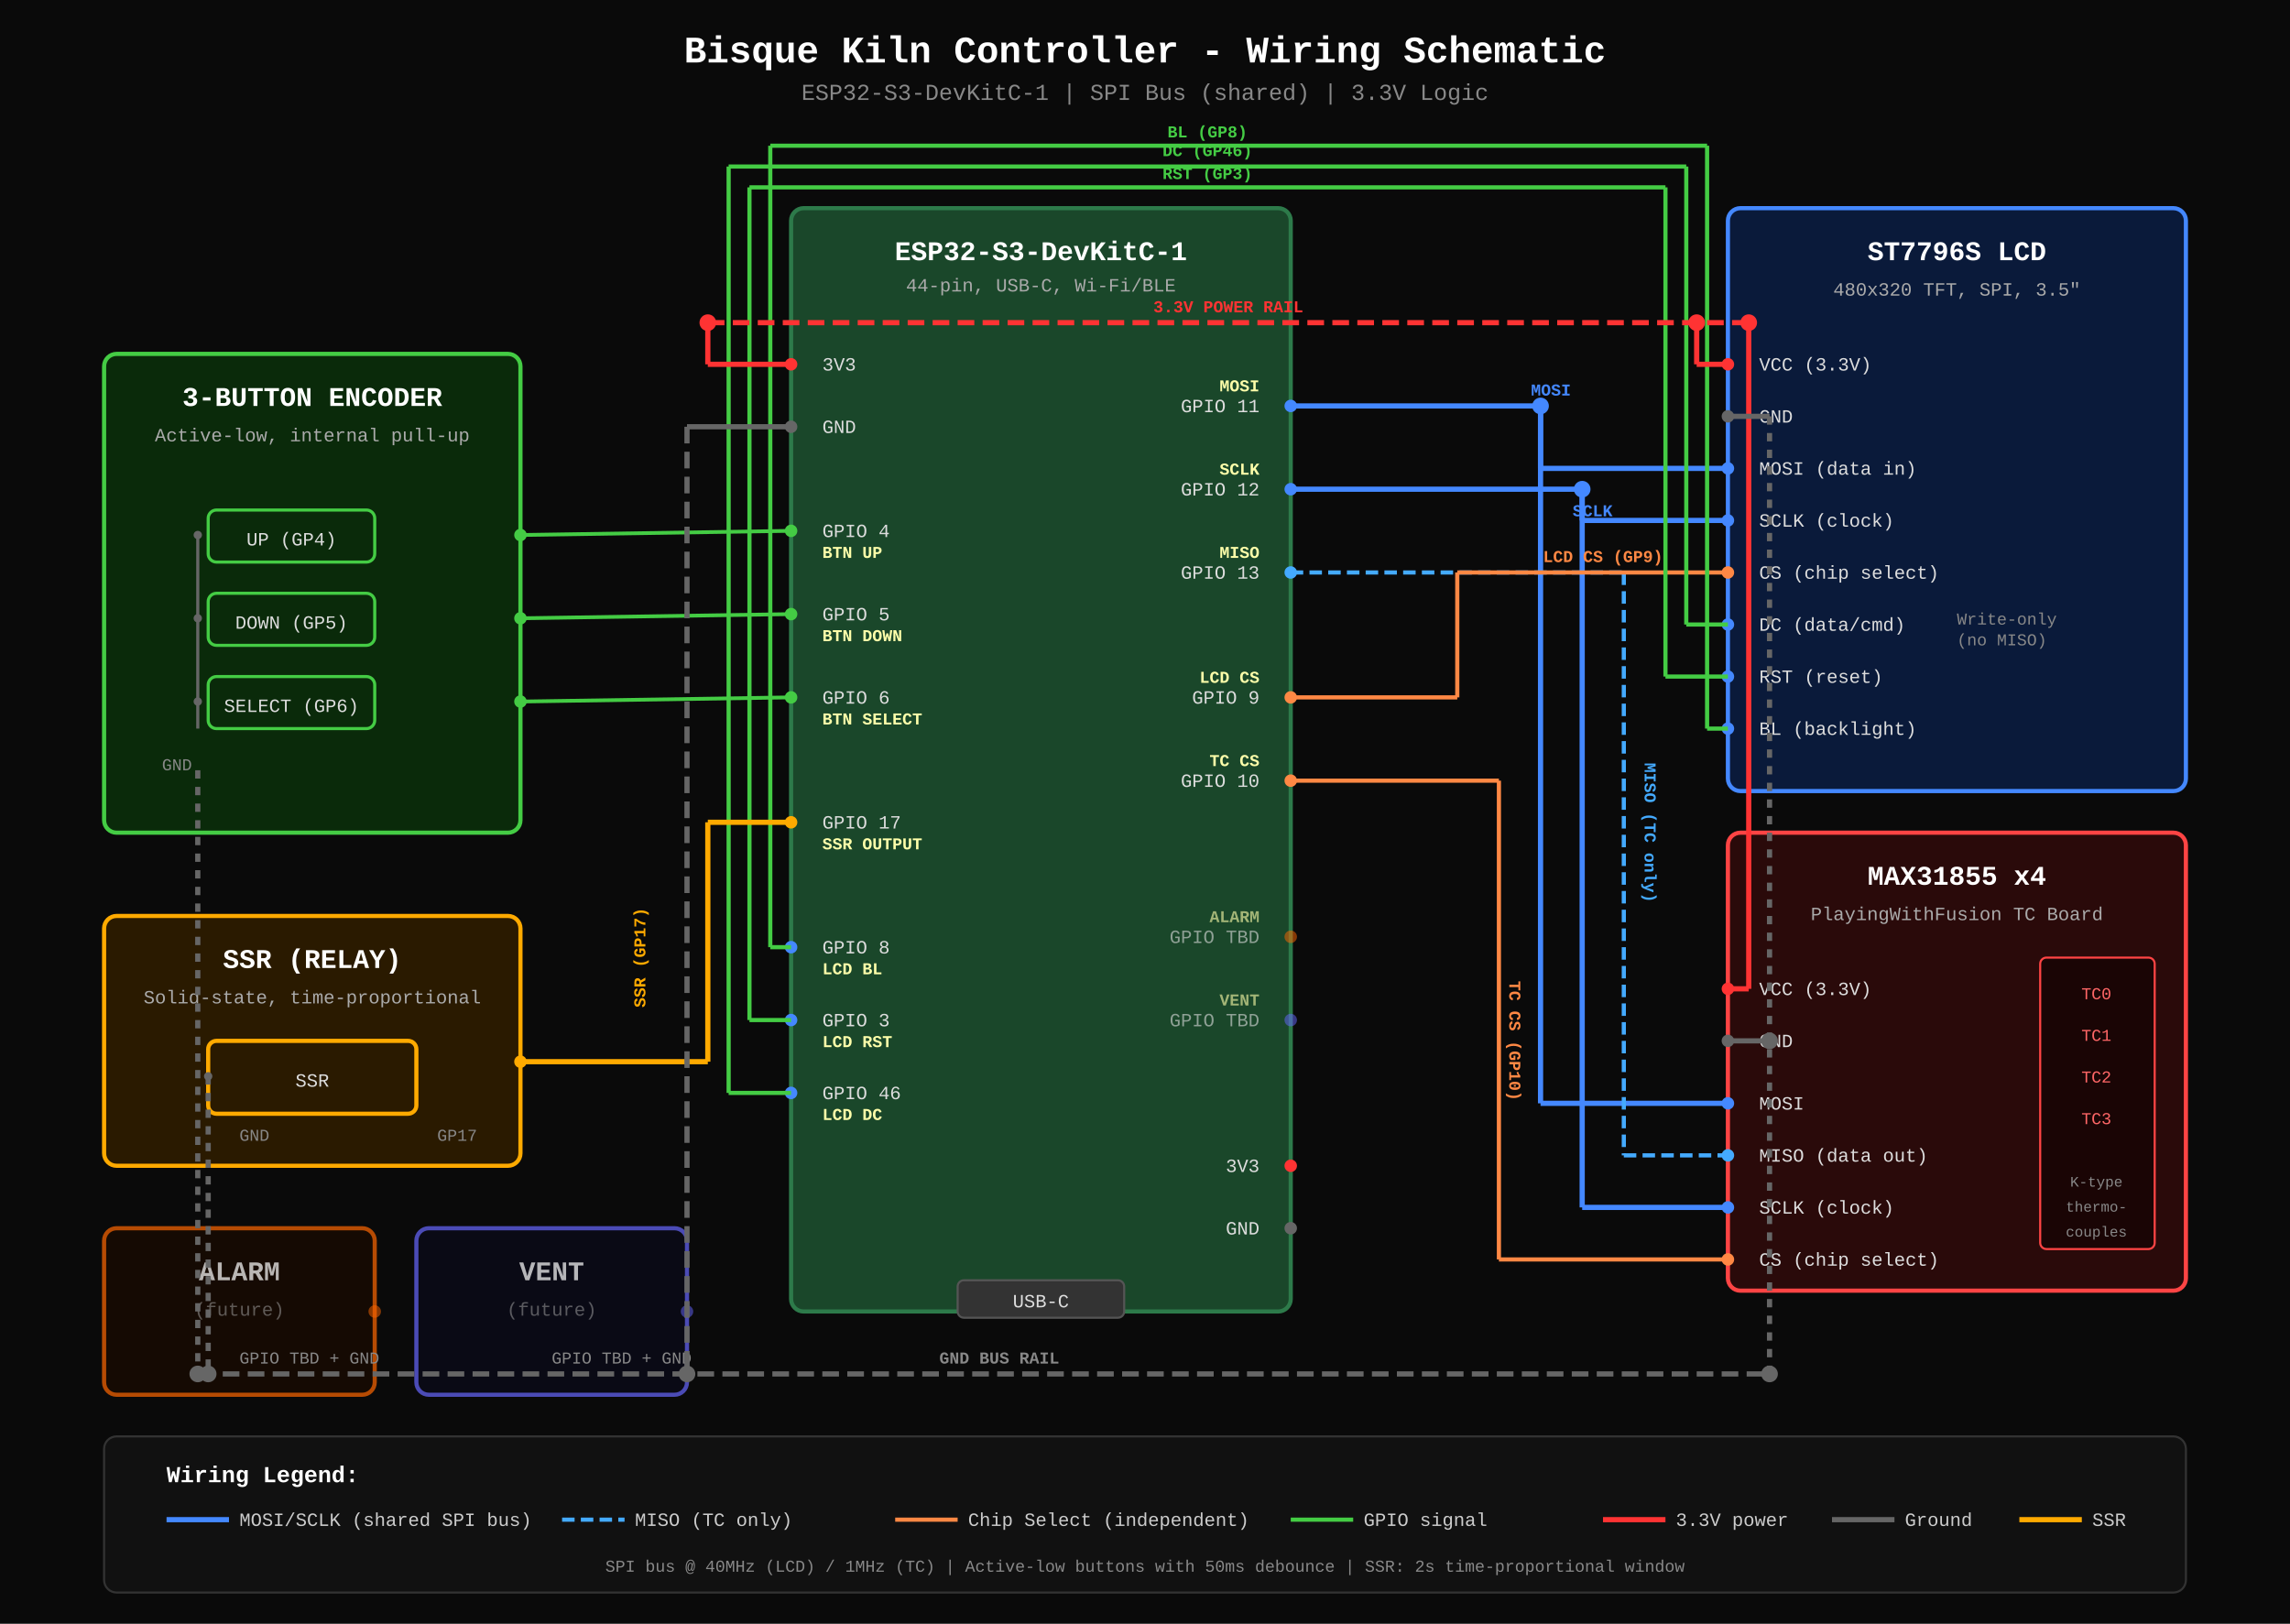
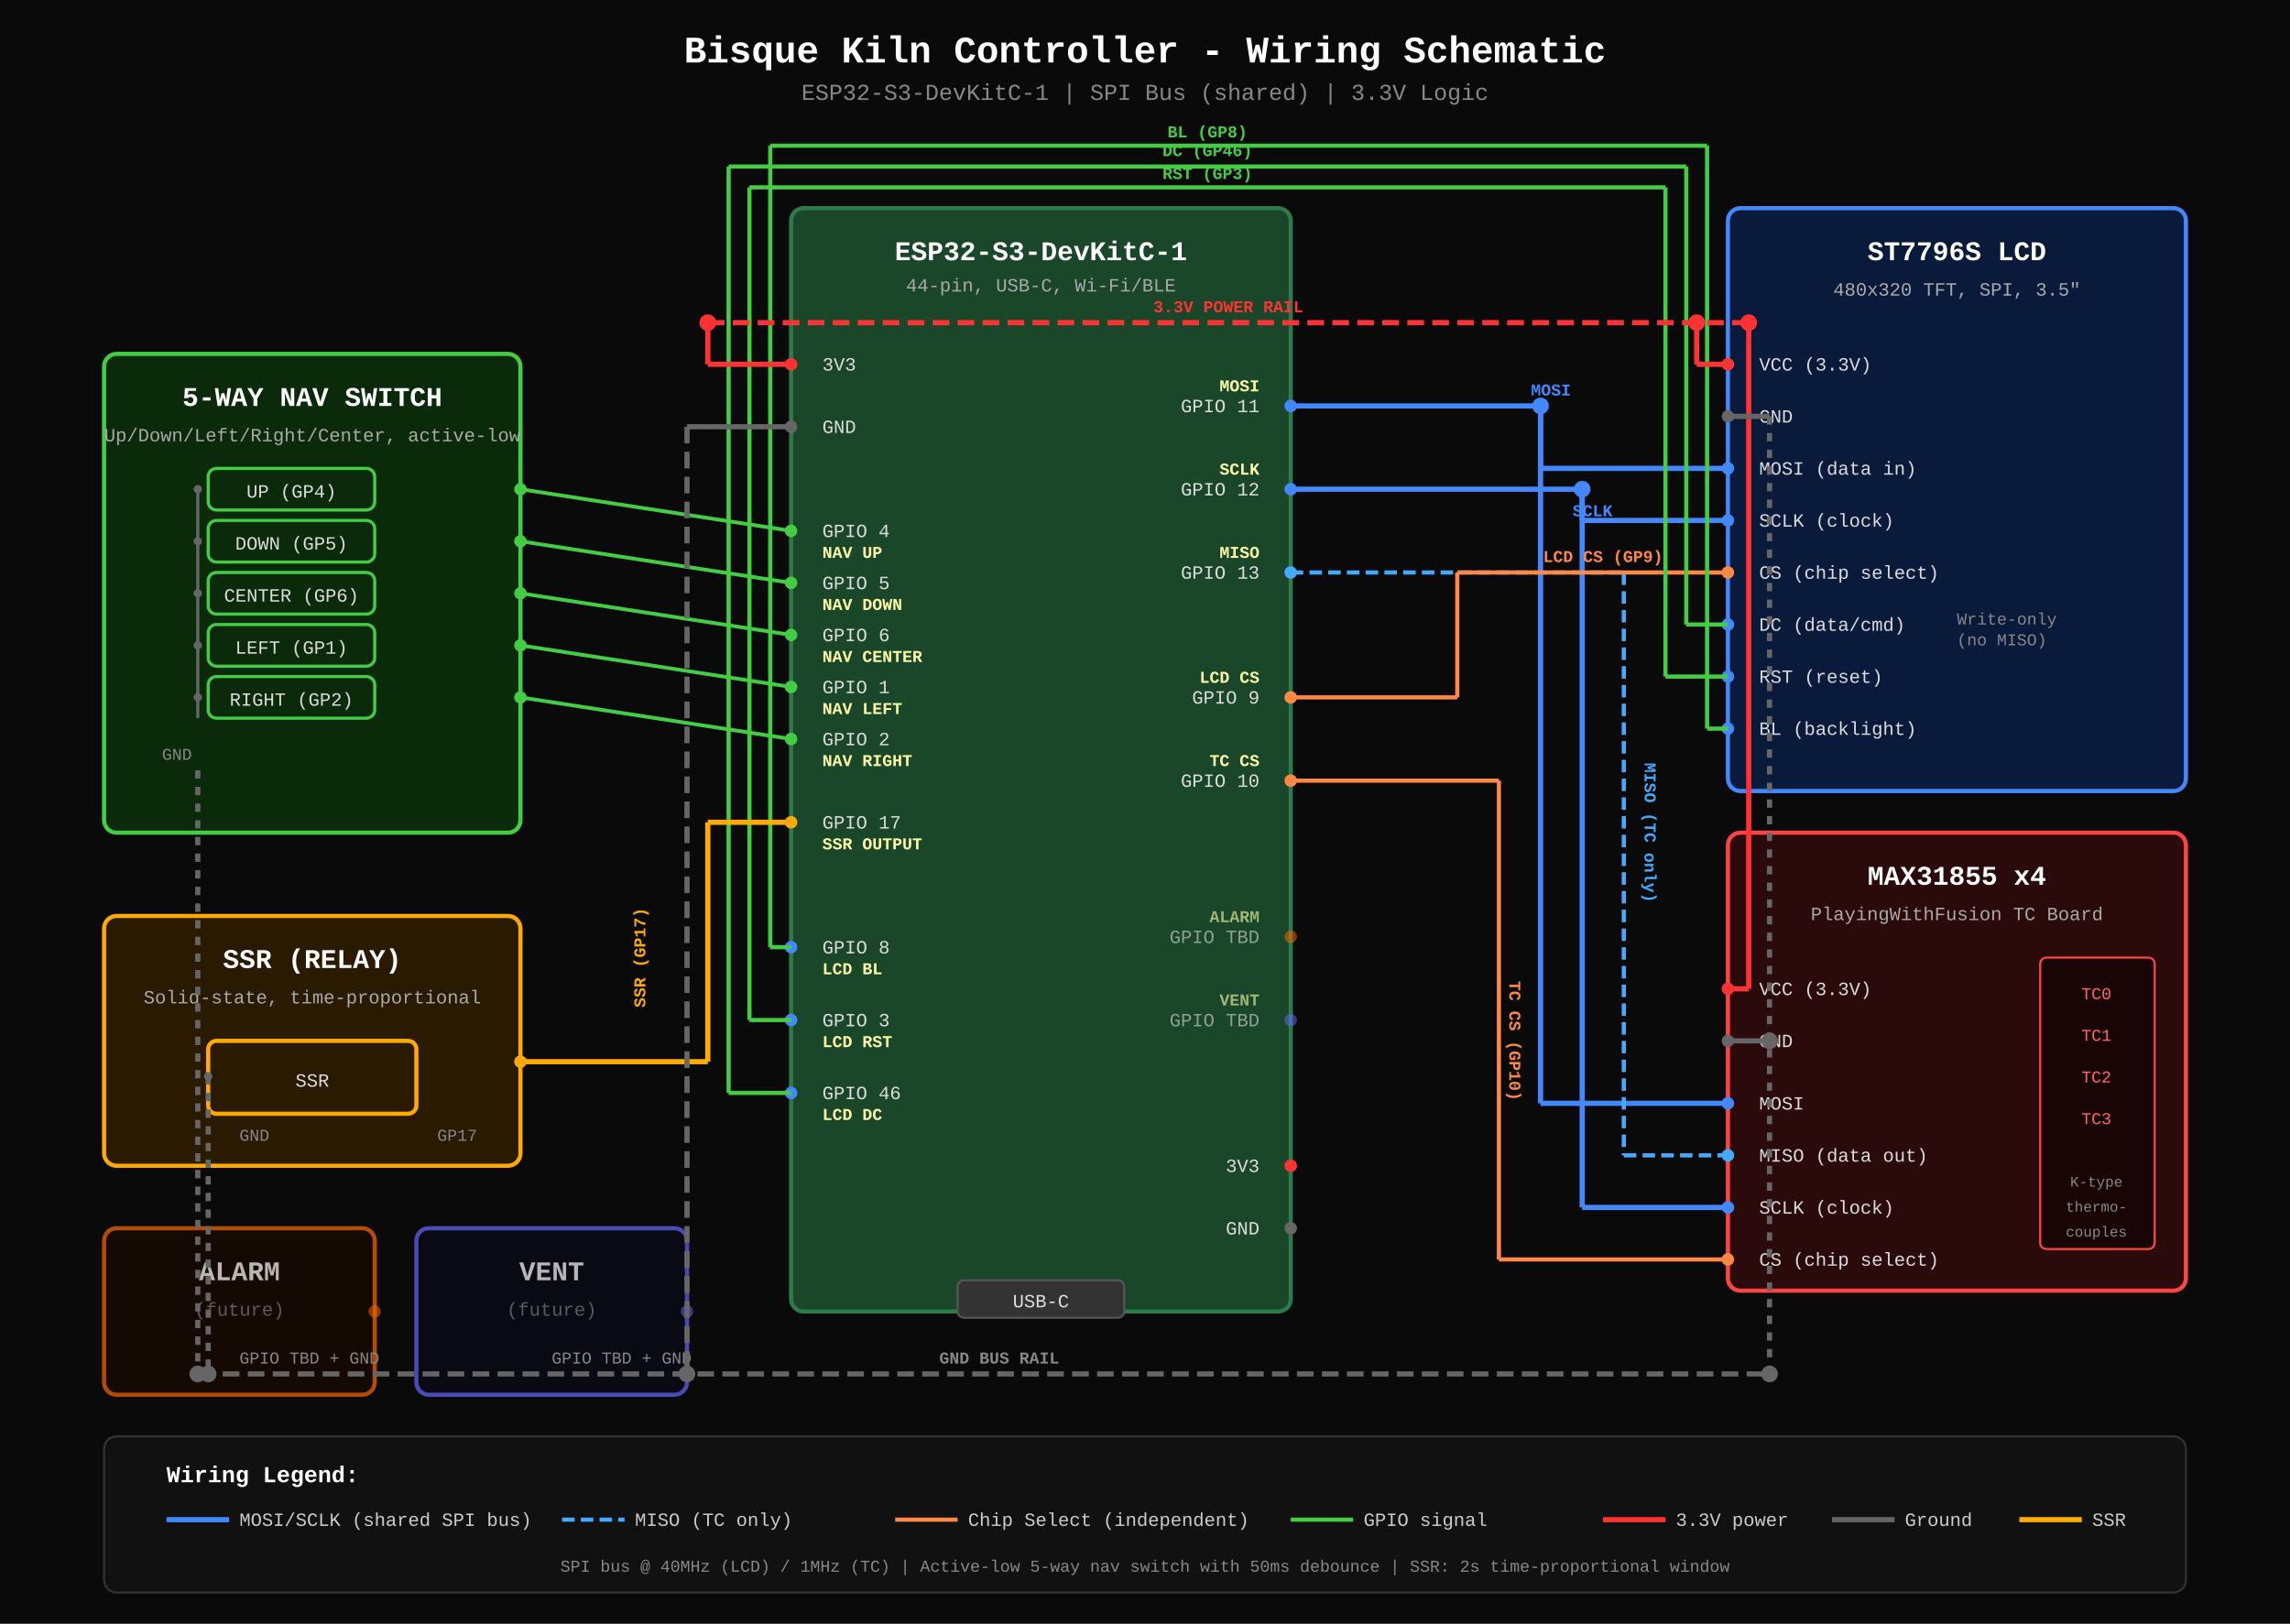
<svg xmlns="http://www.w3.org/2000/svg" viewBox="0 0 1100 780" font-family="'Courier New', monospace">
  <defs>
    <style>
      .bg { fill: #0a0a0a; }
      .title { font-size: 18px; fill: #fff; text-anchor: middle; font-weight: bold; }
      .subtitle { font-size: 11px; fill: #888; text-anchor: middle; }
      .comp-box { stroke-width: 2; rx: 6; }
      .comp-label { font-size: 13px; fill: #fff; text-anchor: middle; font-weight: bold; }
      .comp-sublabel { font-size: 9px; fill: #aaa; text-anchor: middle; }
      .pin-text { font-size: 9px; fill: #ddd; }
      .pin-text-r { font-size: 9px; fill: #ddd; text-anchor: end; }
      .pin-text-c { font-size: 9px; fill: #ddd; text-anchor: middle; }
      .gpio-text { font-size: 8px; fill: #ffa; font-weight: bold; }
      .gpio-text-r { font-size: 8px; fill: #ffa; font-weight: bold; text-anchor: end; }
      .wire-spi { stroke: #4488ff; stroke-width: 2.5; fill: none; }
      .wire-spi-miso { stroke: #44aaff; stroke-width: 2; fill: none; stroke-dasharray: 6,3; }
      .wire-cs { stroke: #ff8844; stroke-width: 2; fill: none; }
      .wire-gpio { stroke: #44cc44; stroke-width: 2; fill: none; }
      .wire-pwr { stroke: #ff3333; stroke-width: 2.5; fill: none; }
      .wire-gnd { stroke: #666; stroke-width: 2.5; fill: none; }
      .wire-btn { stroke: #44cc44; stroke-width: 1.8; fill: none; }
      .wire-ssr { stroke: #ffaa00; stroke-width: 2.5; fill: none; }
      .wire-label { font-size: 8px; text-anchor: middle; font-weight: bold; }
      .bus-line { stroke-width: 4; fill: none; }
      .bus-spi { stroke: #4488ff; }
      .bus-pwr { stroke: #ff3333; }
      .bus-gnd { stroke: #666; }
      .node { r: 4; }
      .node-spi { fill: #4488ff; }
      .node-pwr { fill: #ff3333; }
      .node-gnd { fill: #666; }
      .node-cs { fill: #ff8844; }
      .legend-box { fill: #111; stroke: #333; stroke-width: 1; rx: 6; }
      .legend-text { font-size: 9px; fill: #ccc; }
      .legend-title { font-size: 11px; fill: #fff; font-weight: bold; }
      .note { font-size: 8px; fill: #888; }
      .pin-dot { r: 3; }
    </style>
    <marker id="arr" markerWidth="8" markerHeight="6" refX="8" refY="3" orient="auto">
      <path d="M0,0 L8,3 L0,6 Z" fill="#888" />
    </marker>
  </defs>
  <rect width="1100" height="780" class="bg" />
  <text x="550" y="30" class="title">Bisque Kiln Controller - Wiring Schematic</text>
  <text x="550" y="48" class="subtitle">ESP32-S3-DevKitC-1 | SPI Bus (shared) | 3.3V Logic</text>
  <rect x="380" y="100" width="240" height="530" class="comp-box" fill="#1a472a" stroke="#2d7a4a" />
  <text x="500" y="125" class="comp-label">ESP32-S3-DevKitC-1</text>
  <text x="500" y="140" class="comp-sublabel">44-pin, USB-C, Wi-Fi/BLE</text>
  <g id="esp-left">
    <circle cx="380" cy="175" r="3" fill="#ff3333" />
    <text x="395" y="178" class="pin-text" fill="#ff8888">3V3</text>
    <circle cx="380" cy="205" r="3" fill="#666" />
    <text x="395" y="208" class="pin-text" fill="#999">GND</text>
    <circle cx="380" cy="255" r="3" fill="#44cc44" />
    <text x="395" y="258" class="pin-text">GPIO 4</text>
-     <text x="395" y="268" class="gpio-text">BTN UP</text>
-     <circle cx="380" cy="295" r="3" fill="#44cc44" />
-     <text x="395" y="298" class="pin-text">GPIO 5</text>
-     <text x="395" y="308" class="gpio-text">BTN DOWN</text>
-     <circle cx="380" cy="335" r="3" fill="#44cc44" />
-     <text x="395" y="338" class="pin-text">GPIO 6</text>
-     <text x="395" y="348" class="gpio-text">BTN SELECT</text>
+     <text x="395" y="268" class="gpio-text">NAV UP</text>
+     <circle cx="380" cy="280" r="3" fill="#44cc44" />
+     <text x="395" y="283" class="pin-text">GPIO 5</text>
+     <text x="395" y="293" class="gpio-text">NAV DOWN</text>
+     <circle cx="380" cy="305" r="3" fill="#44cc44" />
+     <text x="395" y="308" class="pin-text">GPIO 6</text>
+     <text x="395" y="318" class="gpio-text">NAV CENTER</text>
+     <circle cx="380" cy="330" r="3" fill="#44cc44" />
+     <text x="395" y="333" class="pin-text">GPIO 1</text>
+     <text x="395" y="343" class="gpio-text">NAV LEFT</text>
+     <circle cx="380" cy="355" r="3" fill="#44cc44" />
+     <text x="395" y="358" class="pin-text">GPIO 2</text>
+     <text x="395" y="368" class="gpio-text">NAV RIGHT</text>
    <circle cx="380" cy="395" r="3" fill="#ffaa00" />
    <text x="395" y="398" class="pin-text">GPIO 17</text>
    <text x="395" y="408" class="gpio-text">SSR OUTPUT</text>
    <circle cx="380" cy="455" r="3" fill="#4488ff" />
    <text x="395" y="458" class="pin-text">GPIO 8</text>
    <text x="395" y="468" class="gpio-text">LCD BL</text>
    <circle cx="380" cy="490" r="3" fill="#4488ff" />
    <text x="395" y="493" class="pin-text">GPIO 3</text>
    <text x="395" y="503" class="gpio-text">LCD RST</text>
    <circle cx="380" cy="525" r="3" fill="#4488ff" />
    <text x="395" y="528" class="pin-text">GPIO 46</text>
    <text x="395" y="538" class="gpio-text">LCD DC</text>
  </g>
  <g id="esp-right">
    <circle cx="620" cy="195" r="3" fill="#4488ff" />
    <text x="605" y="198" class="pin-text-r">GPIO 11</text>
    <text x="605" y="188" class="gpio-text-r">MOSI</text>
    <circle cx="620" cy="235" r="3" fill="#4488ff" />
    <text x="605" y="238" class="pin-text-r">GPIO 12</text>
    <text x="605" y="228" class="gpio-text-r">SCLK</text>
    <circle cx="620" cy="275" r="3" fill="#44aaff" />
    <text x="605" y="278" class="pin-text-r">GPIO 13</text>
    <text x="605" y="268" class="gpio-text-r">MISO</text>
    <circle cx="620" cy="335" r="3" fill="#ff8844" />
    <text x="605" y="338" class="pin-text-r">GPIO 9</text>
    <text x="605" y="328" class="gpio-text-r">LCD CS</text>
    <circle cx="620" cy="375" r="3" fill="#ff8844" />
    <text x="605" y="378" class="pin-text-r">GPIO 10</text>
    <text x="605" y="368" class="gpio-text-r">TC CS</text>
    <circle cx="620" cy="450" r="3" fill="#ff6600" opacity="0.5" />
    <text x="605" y="453" class="pin-text-r" opacity="0.6">GPIO TBD</text>
    <text x="605" y="443" class="gpio-text-r" opacity="0.6">ALARM</text>
    <circle cx="620" cy="490" r="3" fill="#6666ff" opacity="0.5" />
    <text x="605" y="493" class="pin-text-r" opacity="0.6">GPIO TBD</text>
    <text x="605" y="483" class="gpio-text-r" opacity="0.6">VENT</text>
    <circle cx="620" cy="560" r="3" fill="#ff3333" />
    <text x="605" y="563" class="pin-text-r" fill="#ff8888">3V3</text>
    <circle cx="620" cy="590" r="3" fill="#666" />
    <text x="605" y="593" class="pin-text-r" fill="#999">GND</text>
  </g>
  <rect x="460" y="615" width="80" height="18" fill="#333" stroke="#555" rx="3" />
  <text x="500" y="628" class="pin-text-c" fill="#aaa">USB-C</text>
  <rect x="830" y="100" width="220" height="280" class="comp-box" fill="#0a1a3a" stroke="#4488ff" />
  <text x="940" y="125" class="comp-label" fill="#4488ff">ST7796S LCD</text>
  <text x="940" y="142" class="comp-sublabel">480x320 TFT, SPI, 3.5"</text>
  <circle cx="830" cy="175" r="3" fill="#ff3333" />
  <text x="845" y="178" class="pin-text" fill="#ff8888">VCC (3.3V)</text>
  <circle cx="830" cy="200" r="3" fill="#666" />
  <text x="845" y="203" class="pin-text" fill="#999">GND</text>
  <circle cx="830" cy="225" r="3" fill="#4488ff" />
  <text x="845" y="228" class="pin-text">MOSI (data in)</text>
  <circle cx="830" cy="250" r="3" fill="#4488ff" />
  <text x="845" y="253" class="pin-text">SCLK (clock)</text>
  <circle cx="830" cy="275" r="3" fill="#ff8844" />
  <text x="845" y="278" class="pin-text">CS (chip select)</text>
  <circle cx="830" cy="300" r="3" fill="#4488ff" />
  <text x="845" y="303" class="pin-text">DC (data/cmd)</text>
  <circle cx="830" cy="325" r="3" fill="#4488ff" />
  <text x="845" y="328" class="pin-text">RST (reset)</text>
  <circle cx="830" cy="350" r="3" fill="#4488ff" />
  <text x="845" y="353" class="pin-text">BL (backlight)</text>
  <text x="940" y="300" class="note">Write-only</text>
  <text x="940" y="310" class="note">(no MISO)</text>
  <rect x="830" y="400" width="220" height="220" class="comp-box" fill="#2a0a0a" stroke="#ff4444" />
  <text x="940" y="425" class="comp-label" fill="#ff4444">MAX31855 x4</text>
  <text x="940" y="442" class="comp-sublabel">PlayingWithFusion TC Board</text>
  <circle cx="830" cy="475" r="3" fill="#ff3333" />
  <text x="845" y="478" class="pin-text" fill="#ff8888">VCC (3.3V)</text>
  <circle cx="830" cy="500" r="3" fill="#666" />
  <text x="845" y="503" class="pin-text" fill="#999">GND</text>
  <circle cx="830" cy="530" r="3" fill="#4488ff" />
  <text x="845" y="533" class="pin-text">MOSI</text>
  <circle cx="830" cy="555" r="3" fill="#44aaff" />
  <text x="845" y="558" class="pin-text">MISO (data out)</text>
  <circle cx="830" cy="580" r="3" fill="#4488ff" />
  <text x="845" y="583" class="pin-text">SCLK (clock)</text>
  <circle cx="830" cy="605" r="3" fill="#ff8844" />
  <text x="845" y="608" class="pin-text">CS (chip select)</text>
  <rect x="980" y="460" width="55" height="140" fill="#1a0505" stroke="#ff4444" stroke-width="1" rx="3" />
  <text x="1007" y="480" font-size="8" fill="#ff6666" text-anchor="middle">TC0</text>
  <text x="1007" y="500" font-size="8" fill="#ff6666" text-anchor="middle">TC1</text>
  <text x="1007" y="520" font-size="8" fill="#ff6666" text-anchor="middle">TC2</text>
  <text x="1007" y="540" font-size="8" fill="#ff6666" text-anchor="middle">TC3</text>
  <text x="1007" y="570" font-size="7" fill="#888" text-anchor="middle">K-type</text>
  <text x="1007" y="582" font-size="7" fill="#888" text-anchor="middle">thermo-</text>
  <text x="1007" y="594" font-size="7" fill="#888" text-anchor="middle">couples</text>
  <rect x="50" y="170" width="200" height="230" class="comp-box" fill="#0a2a0a" stroke="#44cc44" />
-   <text x="150" y="195" class="comp-label" fill="#44cc44">3-BUTTON ENCODER</text>
-   <text x="150" y="212" class="comp-sublabel">Active-low, internal pull-up</text>
-   <g transform="translate(100, 245)">
-     <rect x="0" y="0" width="80" height="25" fill="none" stroke="#44cc44" stroke-width="1.5" rx="4" />
-     <text x="40" y="17" class="pin-text-c" fill="#44cc44">UP (GP4)</text>
-   </g>
-   <g transform="translate(100, 285)">
-     <rect x="0" y="0" width="80" height="25" fill="none" stroke="#44cc44" stroke-width="1.5" rx="4" />
-     <text x="40" y="17" class="pin-text-c" fill="#44cc44">DOWN (GP5)</text>
+   <text x="150" y="195" class="comp-label" fill="#44cc44">5-WAY NAV SWITCH</text>
+   <text x="150" y="212" class="comp-sublabel">Up/Down/Left/Right/Center, active-low</text>
+   <g transform="translate(100, 225)">
+     <rect x="0" y="0" width="80" height="20" fill="none" stroke="#44cc44" stroke-width="1.5" rx="4" />
+     <text x="40" y="14" class="pin-text-c" fill="#44cc44">UP (GP4)</text>
+   </g>
+   <g transform="translate(100, 250)">
+     <rect x="0" y="0" width="80" height="20" fill="none" stroke="#44cc44" stroke-width="1.5" rx="4" />
+     <text x="40" y="14" class="pin-text-c" fill="#44cc44">DOWN (GP5)</text>
+   </g>
+   <g transform="translate(100, 275)">
+     <rect x="0" y="0" width="80" height="20" fill="none" stroke="#44cc44" stroke-width="1.5" rx="4" />
+     <text x="40" y="14" class="pin-text-c" fill="#44cc44">CENTER (GP6)</text>
+   </g>
+   <g transform="translate(100, 300)">
+     <rect x="0" y="0" width="80" height="20" fill="none" stroke="#44cc44" stroke-width="1.5" rx="4" />
+     <text x="40" y="14" class="pin-text-c" fill="#44cc44">LEFT (GP1)</text>
  </g>
  <g transform="translate(100, 325)">
-     <rect x="0" y="0" width="80" height="25" fill="none" stroke="#44cc44" stroke-width="1.5" rx="4" />
-     <text x="40" y="17" class="pin-text-c" fill="#44cc44">SELECT (GP6)</text>
-   </g>
-   <line x1="95" y1="257" x2="95" y2="350" stroke="#666" stroke-width="1.5" />
-   <circle cx="95" cy="257" r="2" fill="#666" />
-   <circle cx="95" cy="297" r="2" fill="#666" />
-   <circle cx="95" cy="337" r="2" fill="#666" />
-   <text x="85" y="370" class="note" text-anchor="middle">GND</text>
-   <circle cx="250" cy="257" r="3" fill="#44cc44" />
-   <circle cx="250" cy="297" r="3" fill="#44cc44" />
-   <circle cx="250" cy="337" r="3" fill="#44cc44" />
+     <rect x="0" y="0" width="80" height="20" fill="none" stroke="#44cc44" stroke-width="1.5" rx="4" />
+     <text x="40" y="14" class="pin-text-c" fill="#44cc44">RIGHT (GP2)</text>
+   </g>
+   <line x1="95" y1="235" x2="95" y2="345" stroke="#666" stroke-width="1.5" />
+   <circle cx="95" cy="235" r="2" fill="#666" />
+   <circle cx="95" cy="260" r="2" fill="#666" />
+   <circle cx="95" cy="285" r="2" fill="#666" />
+   <circle cx="95" cy="310" r="2" fill="#666" />
+   <circle cx="95" cy="335" r="2" fill="#666" />
+   <text x="85" y="365" class="note" text-anchor="middle">GND</text>
+   <circle cx="250" cy="235" r="3" fill="#44cc44" />
+   <circle cx="250" cy="260" r="3" fill="#44cc44" />
+   <circle cx="250" cy="285" r="3" fill="#44cc44" />
+   <circle cx="250" cy="310" r="3" fill="#44cc44" />
+   <circle cx="250" cy="335" r="3" fill="#44cc44" />
  <rect x="50" y="440" width="200" height="120" class="comp-box" fill="#2a1a00" stroke="#ffaa00" />
  <text x="150" y="465" class="comp-label" fill="#ffaa00">SSR (RELAY)</text>
  <text x="150" y="482" class="comp-sublabel">Solid-state, time-proportional</text>
  <rect x="100" y="500" width="100" height="35" fill="none" stroke="#ffaa00" stroke-width="2" rx="4" />
  <text x="150" y="522" class="pin-text-c" fill="#ffaa00">SSR</text>
  <circle cx="250" cy="510" r="3" fill="#ffaa00" />
  <text x="115" y="548" class="note">GND</text>
  <circle cx="100" cy="517" r="2" fill="#666" />
  <text x="210" y="548" class="note">GP17</text>
  <rect x="50" y="590" width="130" height="80" class="comp-box" fill="#1a0a00" stroke="#ff6600" opacity="0.7" />
  <text x="115" y="615" class="comp-label" fill="#ff6600" opacity="0.7">ALARM</text>
  <text x="115" y="632" class="comp-sublabel" opacity="0.5">(future)</text>
  <circle cx="180" cy="630" r="3" fill="#ff6600" opacity="0.5" />
  <text x="115" y="655" class="note">GPIO TBD + GND</text>
  <rect x="200" y="590" width="130" height="80" class="comp-box" fill="#0a0a1a" stroke="#6666ff" opacity="0.7" />
  <text x="265" y="615" class="comp-label" fill="#6666ff" opacity="0.7">VENT</text>
  <text x="265" y="632" class="comp-sublabel" opacity="0.5">(future)</text>
  <circle cx="330" cy="630" r="3" fill="#6666ff" opacity="0.5" />
  <text x="265" y="655" class="note">GPIO TBD + GND</text>
  <line x1="620" y1="195" x2="740" y2="195" class="wire-spi" />
  <circle cx="740" cy="195" r="4" class="node node-spi" />
  <line x1="740" y1="195" x2="740" y2="225" class="wire-spi" />
  <line x1="740" y1="225" x2="830" y2="225" class="wire-spi" />
  <line x1="740" y1="195" x2="740" y2="530" class="wire-spi" />
  <line x1="740" y1="530" x2="830" y2="530" class="wire-spi" />
  <text x="745" y="190" class="wire-label" fill="#4488ff" text-anchor="start">MOSI</text>
  <line x1="620" y1="235" x2="760" y2="235" class="wire-spi" />
  <circle cx="760" cy="235" r="4" class="node node-spi" />
  <line x1="760" y1="235" x2="760" y2="250" class="wire-spi" />
  <line x1="760" y1="250" x2="830" y2="250" class="wire-spi" />
  <line x1="760" y1="235" x2="760" y2="580" class="wire-spi" />
  <line x1="760" y1="580" x2="830" y2="580" class="wire-spi" />
  <text x="765" y="248" class="wire-label" fill="#4488ff" text-anchor="start">SCLK</text>
  <line x1="620" y1="275" x2="780" y2="275" class="wire-spi-miso" />
  <line x1="780" y1="275" x2="780" y2="555" class="wire-spi-miso" />
  <line x1="780" y1="555" x2="830" y2="555" class="wire-spi-miso" />
  <text x="790" y="400" class="wire-label" fill="#44aaff" text-anchor="start" transform="rotate(90, 790, 400)">MISO (TC only)</text>
  <line x1="620" y1="335" x2="700" y2="335" class="wire-cs" />
  <line x1="700" y1="335" x2="700" y2="275" class="wire-cs" />
  <line x1="700" y1="275" x2="830" y2="275" class="wire-cs" />
  <text x="770" y="270" class="wire-label" fill="#ff8844">LCD CS (GP9)</text>
  <line x1="620" y1="375" x2="720" y2="375" class="wire-cs" />
  <line x1="720" y1="375" x2="720" y2="605" class="wire-cs" />
  <line x1="720" y1="605" x2="830" y2="605" class="wire-cs" />
  <text x="725" y="500" class="wire-label" fill="#ff8844" text-anchor="start" transform="rotate(90, 725, 500)">TC CS (GP10)</text>
  <line x1="380" y1="525" x2="350" y2="525" class="wire-gpio" />
  <line x1="350" y1="525" x2="350" y2="80" class="wire-gpio" />
  <line x1="350" y1="80" x2="810" y2="80" class="wire-gpio" />
  <line x1="810" y1="80" x2="810" y2="300" class="wire-gpio" />
  <line x1="810" y1="300" x2="830" y2="300" class="wire-gpio" />
  <text x="580" y="75" class="wire-label" fill="#44cc44">DC (GP46)</text>
  <line x1="380" y1="490" x2="360" y2="490" class="wire-gpio" />
  <line x1="360" y1="490" x2="360" y2="90" class="wire-gpio" />
  <line x1="360" y1="90" x2="800" y2="90" class="wire-gpio" />
  <line x1="800" y1="90" x2="800" y2="325" class="wire-gpio" />
  <line x1="800" y1="325" x2="830" y2="325" class="wire-gpio" />
  <text x="580" y="86" class="wire-label" fill="#44cc44">RST (GP3)</text>
  <line x1="380" y1="455" x2="370" y2="455" class="wire-gpio" />
  <line x1="370" y1="455" x2="370" y2="70" class="wire-gpio" />
  <line x1="370" y1="70" x2="820" y2="70" class="wire-gpio" />
  <line x1="820" y1="70" x2="820" y2="350" class="wire-gpio" />
  <line x1="820" y1="350" x2="830" y2="350" class="wire-gpio" />
  <text x="580" y="66" class="wire-label" fill="#44cc44">BL (GP8)</text>
-   <line x1="250" y1="257" x2="380" y2="255" class="wire-btn" />
-   <line x1="250" y1="297" x2="380" y2="295" class="wire-btn" />
-   <line x1="250" y1="337" x2="380" y2="335" class="wire-btn" />
+   <line x1="250" y1="235" x2="380" y2="255" class="wire-btn" />
+   <line x1="250" y1="260" x2="380" y2="280" class="wire-btn" />
+   <line x1="250" y1="285" x2="380" y2="305" class="wire-btn" />
+   <line x1="250" y1="310" x2="380" y2="330" class="wire-btn" />
+   <line x1="250" y1="335" x2="380" y2="355" class="wire-btn" />
  <line x1="250" y1="510" x2="340" y2="510" class="wire-ssr" />
  <line x1="340" y1="510" x2="340" y2="395" class="wire-ssr" />
  <line x1="340" y1="395" x2="380" y2="395" class="wire-ssr" />
  <text x="310" y="460" class="wire-label" fill="#ffaa00" transform="rotate(-90, 310, 460)">SSR (GP17)</text>
  <line x1="380" y1="175" x2="340" y2="175" class="wire-pwr" />
  <line x1="340" y1="175" x2="340" y2="155" class="wire-pwr" />
  <line x1="340" y1="155" x2="840" y2="155" class="wire-pwr" stroke-dasharray="8,4" />
  <circle cx="340" cy="155" r="4" class="node node-pwr" />
  <line x1="815" y1="155" x2="815" y2="175" class="wire-pwr" />
  <line x1="815" y1="175" x2="830" y2="175" class="wire-pwr" />
  <circle cx="815" cy="155" r="4" class="node node-pwr" />
  <line x1="840" y1="155" x2="840" y2="475" class="wire-pwr" />
  <line x1="840" y1="475" x2="830" y2="475" class="wire-pwr" />
  <circle cx="840" cy="155" r="4" class="node node-pwr" />
  <text x="590" y="150" class="wire-label" fill="#ff3333">3.3V POWER RAIL</text>
  <line x1="380" y1="205" x2="330" y2="205" class="wire-gnd" />
  <line x1="330" y1="205" x2="330" y2="660" class="wire-gnd" stroke-dasharray="8,4" />
  <line x1="95" y1="370" x2="95" y2="660" class="wire-gnd" stroke-dasharray="4,4" />
  <line x1="95" y1="660" x2="850" y2="660" class="wire-gnd" stroke-dasharray="8,4" />
  <circle cx="330" cy="660" r="4" class="node node-gnd" />
  <circle cx="95" cy="660" r="4" class="node node-gnd" />
  <line x1="100" y1="517" x2="100" y2="660" class="wire-gnd" stroke-dasharray="4,4" />
  <circle cx="100" cy="660" r="4" class="node node-gnd" />
  <line x1="830" y1="200" x2="850" y2="200" class="wire-gnd" />
  <line x1="850" y1="200" x2="850" y2="660" class="wire-gnd" stroke-dasharray="4,4" />
  <circle cx="850" cy="660" r="4" class="node node-gnd" />
  <line x1="830" y1="500" x2="850" y2="500" class="wire-gnd" />
  <circle cx="850" cy="500" r="4" class="node node-gnd" />
  <text x="480" y="655" class="wire-label" fill="#888">GND BUS RAIL</text>
  <rect x="50" y="690" width="1000" height="75" class="legend-box" />
  <text x="80" y="712" class="legend-title">Wiring Legend:</text>
  <line x1="80" y1="730" x2="110" y2="730" class="wire-spi" />
  <text x="115" y="733" class="legend-text">MOSI/SCLK (shared SPI bus)</text>
  <line x1="270" y1="730" x2="300" y2="730" class="wire-spi-miso" />
  <text x="305" y="733" class="legend-text">MISO (TC only)</text>
  <line x1="430" y1="730" x2="460" y2="730" class="wire-cs" />
  <text x="465" y="733" class="legend-text">Chip Select (independent)</text>
  <line x1="620" y1="730" x2="650" y2="730" class="wire-gpio" />
  <text x="655" y="733" class="legend-text">GPIO signal</text>
  <line x1="770" y1="730" x2="800" y2="730" class="wire-pwr" />
  <text x="805" y="733" class="legend-text">3.3V power</text>
  <line x1="880" y1="730" x2="910" y2="730" class="wire-gnd" />
  <text x="915" y="733" class="legend-text">Ground</text>
  <line x1="970" y1="730" x2="1000" y2="730" class="wire-ssr" />
  <text x="1005" y="733" class="legend-text">SSR</text>
-   <text x="550" y="755" class="note" text-anchor="middle">SPI bus @ 40MHz (LCD) / 1MHz (TC) | Active-low buttons with 50ms debounce | SSR: 2s time-proportional window</text>
+   <text x="550" y="755" class="note" text-anchor="middle">SPI bus @ 40MHz (LCD) / 1MHz (TC) | Active-low 5-way nav switch with 50ms debounce | SSR: 2s time-proportional window</text>
</svg>
